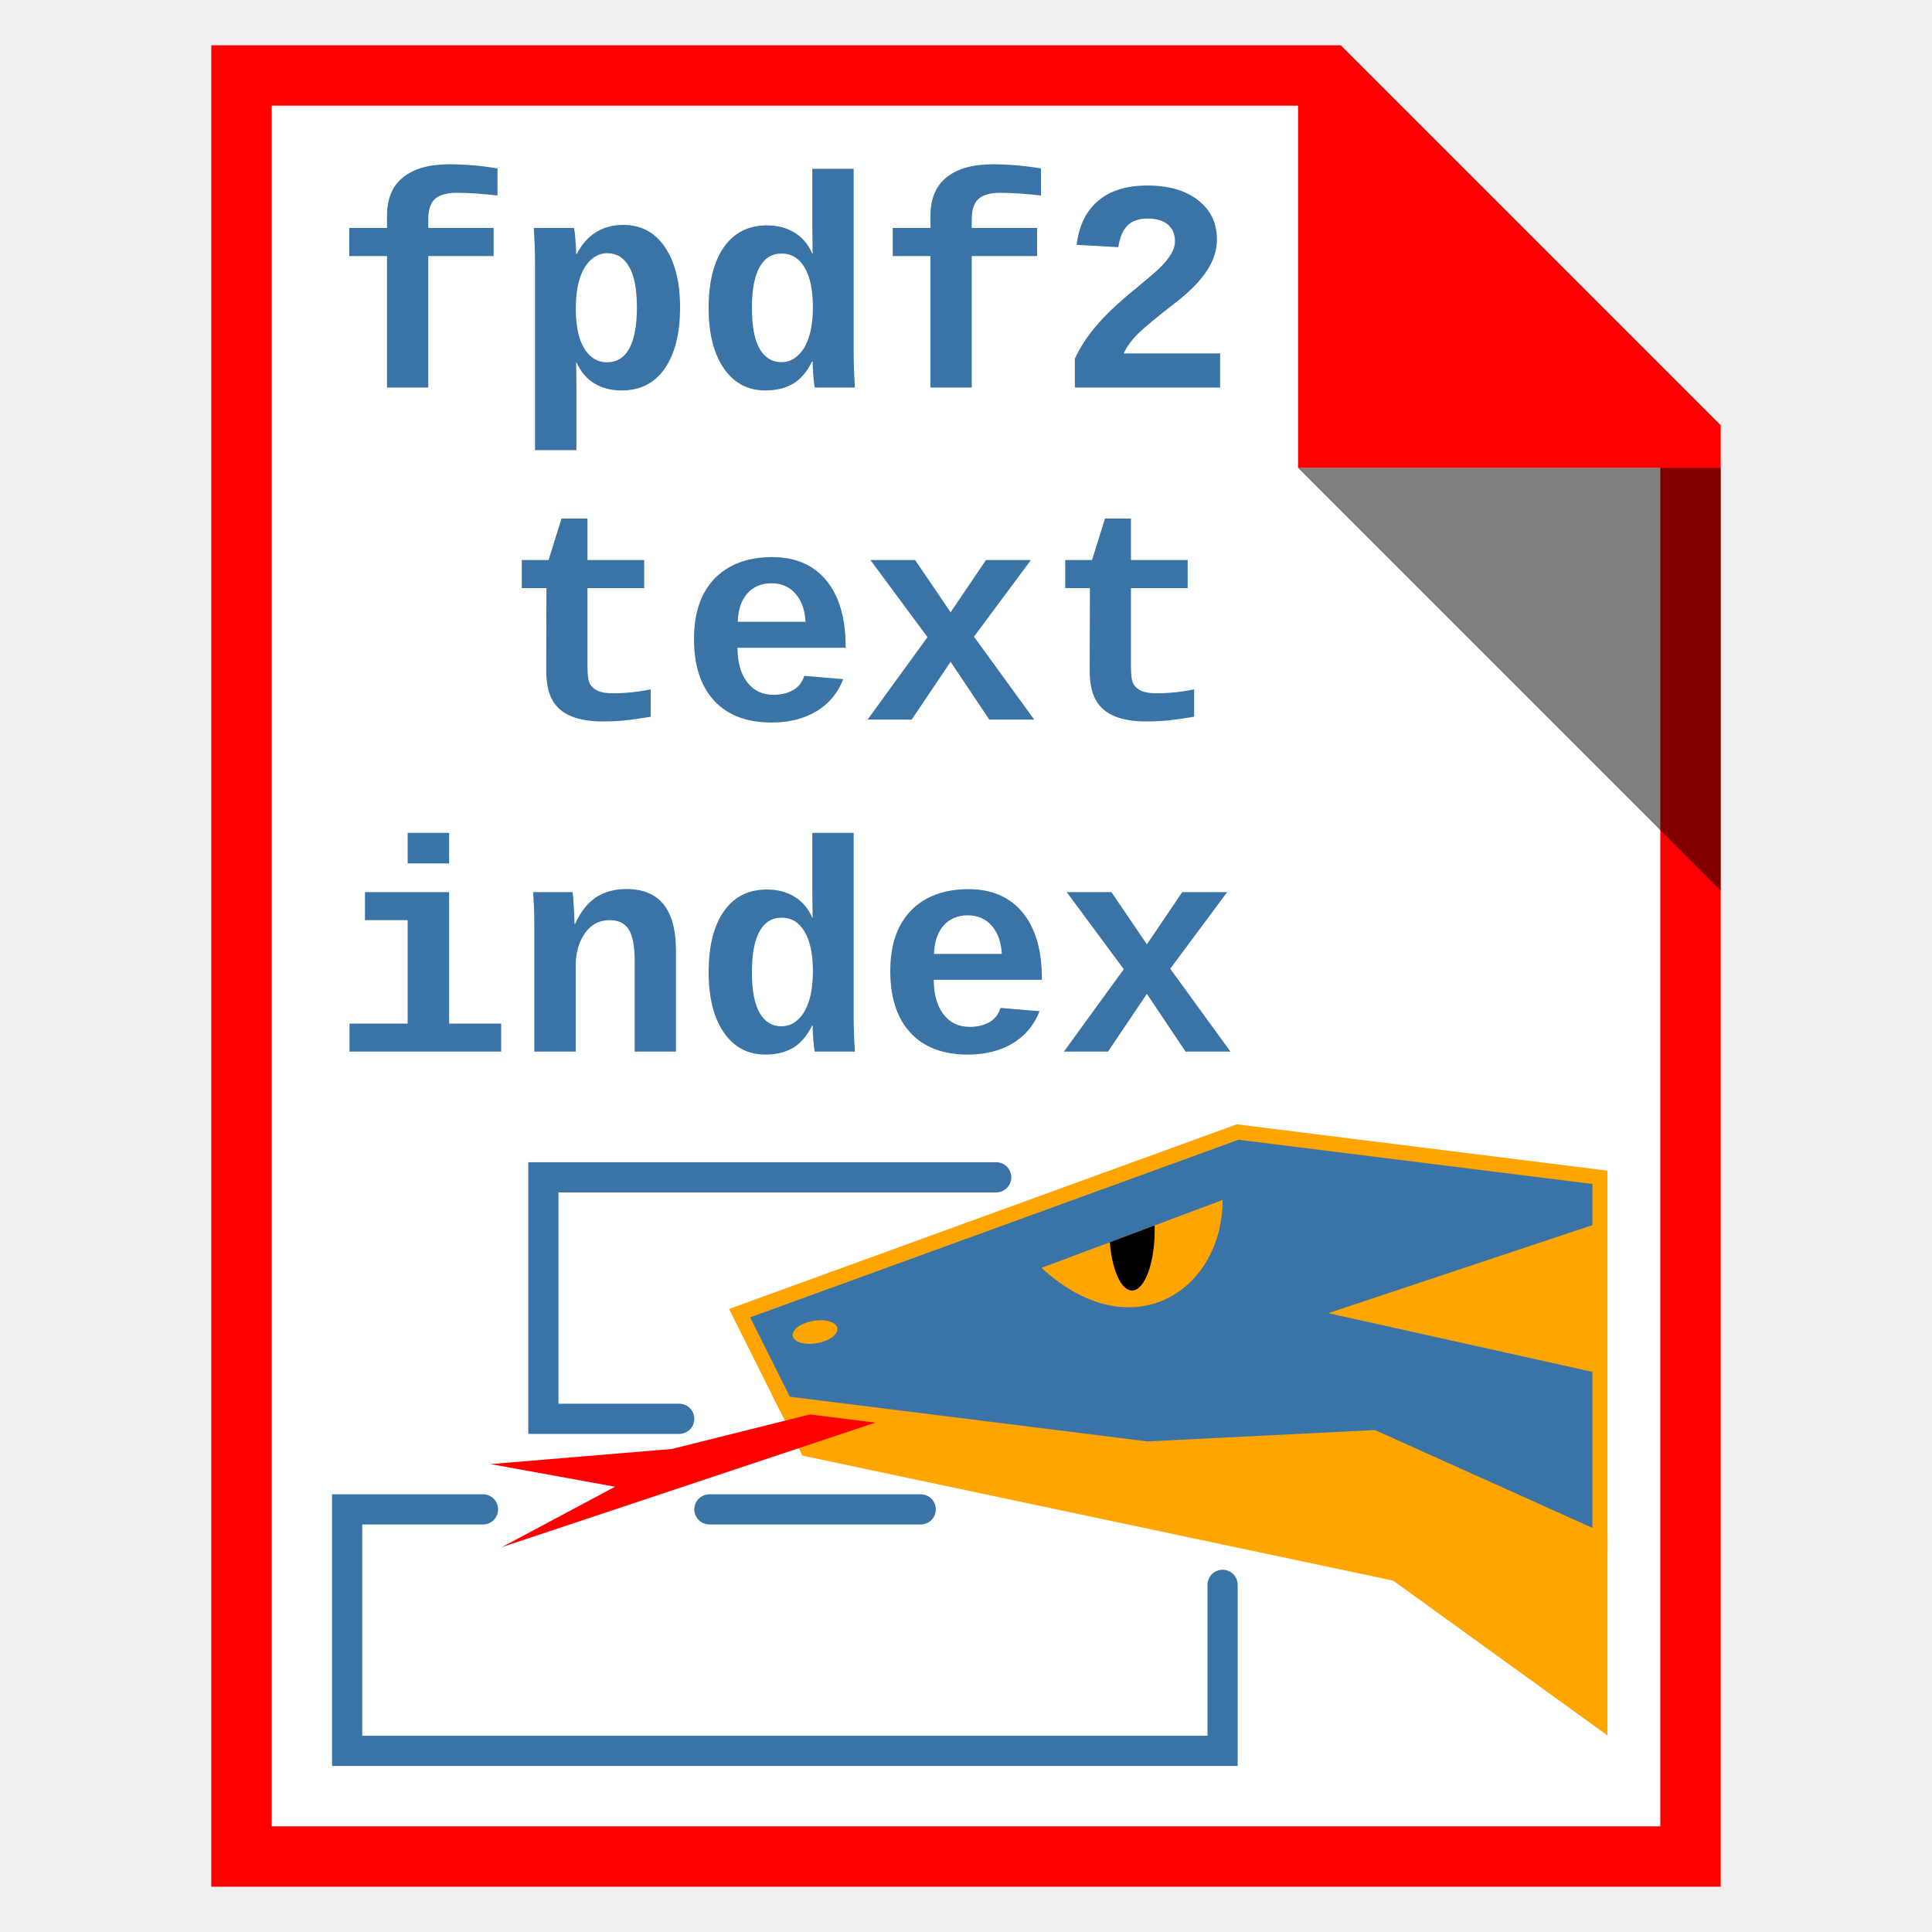
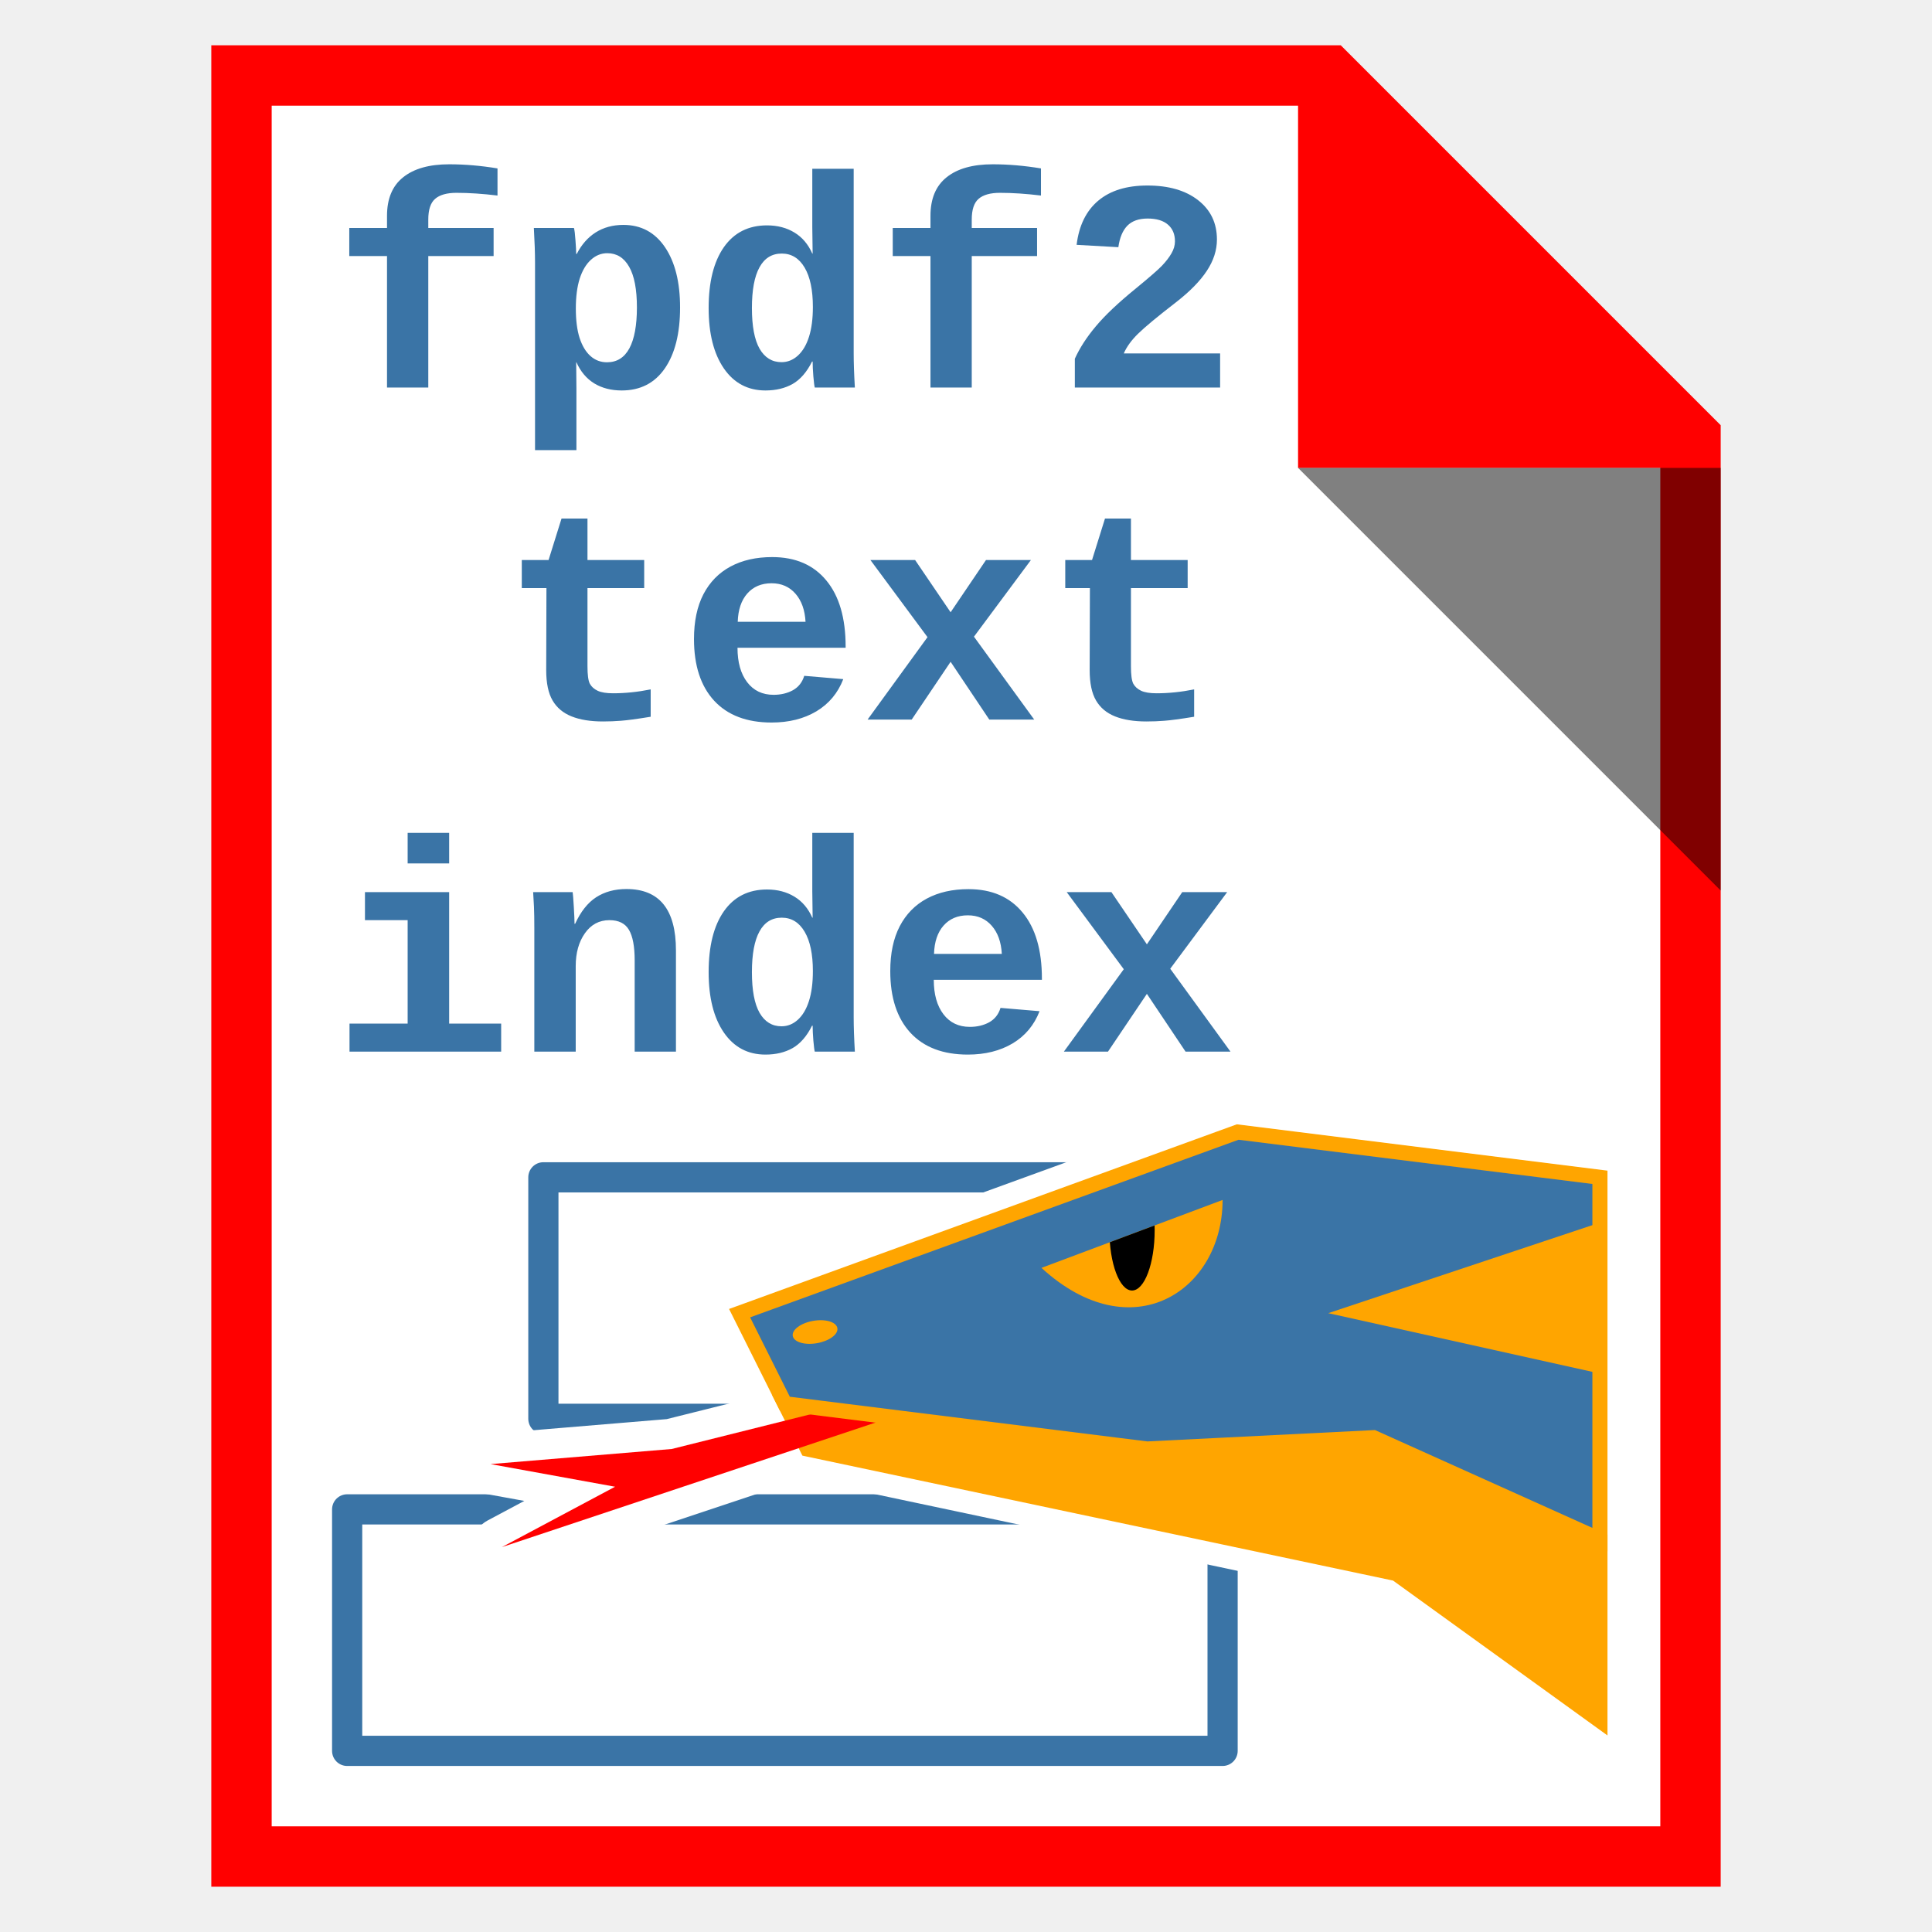
<svg xmlns="http://www.w3.org/2000/svg" width="512" height="512" viewBox="0 0 256 256" role="img" aria-labelledby="title">
  <g id="frame">
    <path d="M32 10 l144 0 l48 48 l0 188 l-192 0 Z M176 10 l0 48 l48 0" fill="white" stroke="red" stroke-width="8" />
    <path d="M176 10 l48 48 l-48 0 Z" fill="red" />
    <path d="M172 62 l56 56 l0 -56 Z" fill="#0000007f" />
  </g>
  <g id="text">
    <text x="44" y="40" dominant-baseline="middle" fill="#3a74a6" font-family="Courier New, monospace" font-size="40" font-weight="bold">
      fpdf2
    </text>
    <text x="66" y="84" dominant-baseline="middle" fill="#3a74a6" font-family="Courier New, monospace" font-size="40" font-weight="bold">
      text
    </text>
    <text x="44" y="128" dominant-baseline="middle" fill="#3a74a6" font-family="Courier New, monospace" font-size="40" font-weight="bold">
      index
    </text>
  </g>
  <g id="index-rects">
-     <path d="M132 156 l-60 0 l0 32 l18 0" fill="none" stroke="#3a74a6" stroke-width="4" stroke-linecap="round" />
-     <path d="M64 200 l-18 0 l0 32 l116 0 l0 -22 M122 200 l-28 0" fill="none" stroke="#3a74a6" stroke-width="4" stroke-linecap="round" />
+     <rect x="72" y="156" width="116" height="32" fill="none" stroke="#3a74a6" stroke-linejoin="round" stroke-width="4" />
+     <rect x="46" y="200" width="116" height="32" fill="none" stroke="#3a74a6" stroke-linejoin="round" stroke-width="4" />
  </g>
  <g id="snake">
    <defs>
      <path id="eye" d="M138 168 c12 11 24 3 24 -9 Z" />
      <clipPath id="clip-eye">
        <use href="#eye" />
      </clipPath>
    </defs>
+     <path id="outline" d="M212 204 l0 -48 l-48 -6 l-66 24 l6 12          M113 186 l-24 6 l-24 2 l16.5 3 l-15 8 l30 -10 l36 -12          M104 186 l3 6 l78 16.5 Z" fill="none" stroke="#fff" stroke-linejoin="round" stroke-width="8" />
    <path id="chest" d="M212 228 l0 -24 l-30 -13.5 l-30 1.5 l-48 -6 l3 6 l78 16.5 Z" fill="orange" stroke="orange" stroke-width="2" />
    <path id="tongue" d="M113 186 l-24 6 l-24 2 l16.5 3 l-15 8 l30 -10 l36 -12 Z" fill="red" />
    <path id="back" d="M212 204 l0 -48 l-48 -6 l-66 24 l6 12 l48 6 l30 -1.5 Z" fill="#3a74a6" stroke="orange" stroke-width="2" />
    <path id="back" d="M212 162 l-36 12 l36 8 Z" fill="orange" />
    <use href="#eye" fill="orange" />
    <ellipse id="inner-eye" cx="150" cy="163" rx="3" ry="8" clip-path="url(#clip-eye)" fill="black" />
    <ellipse id="nose" cx="108" cy="176.5" rx="3" ry="1.5" fill="orange" transform="rotate(-10, 108, 176.5)" />
  </g>
</svg>
